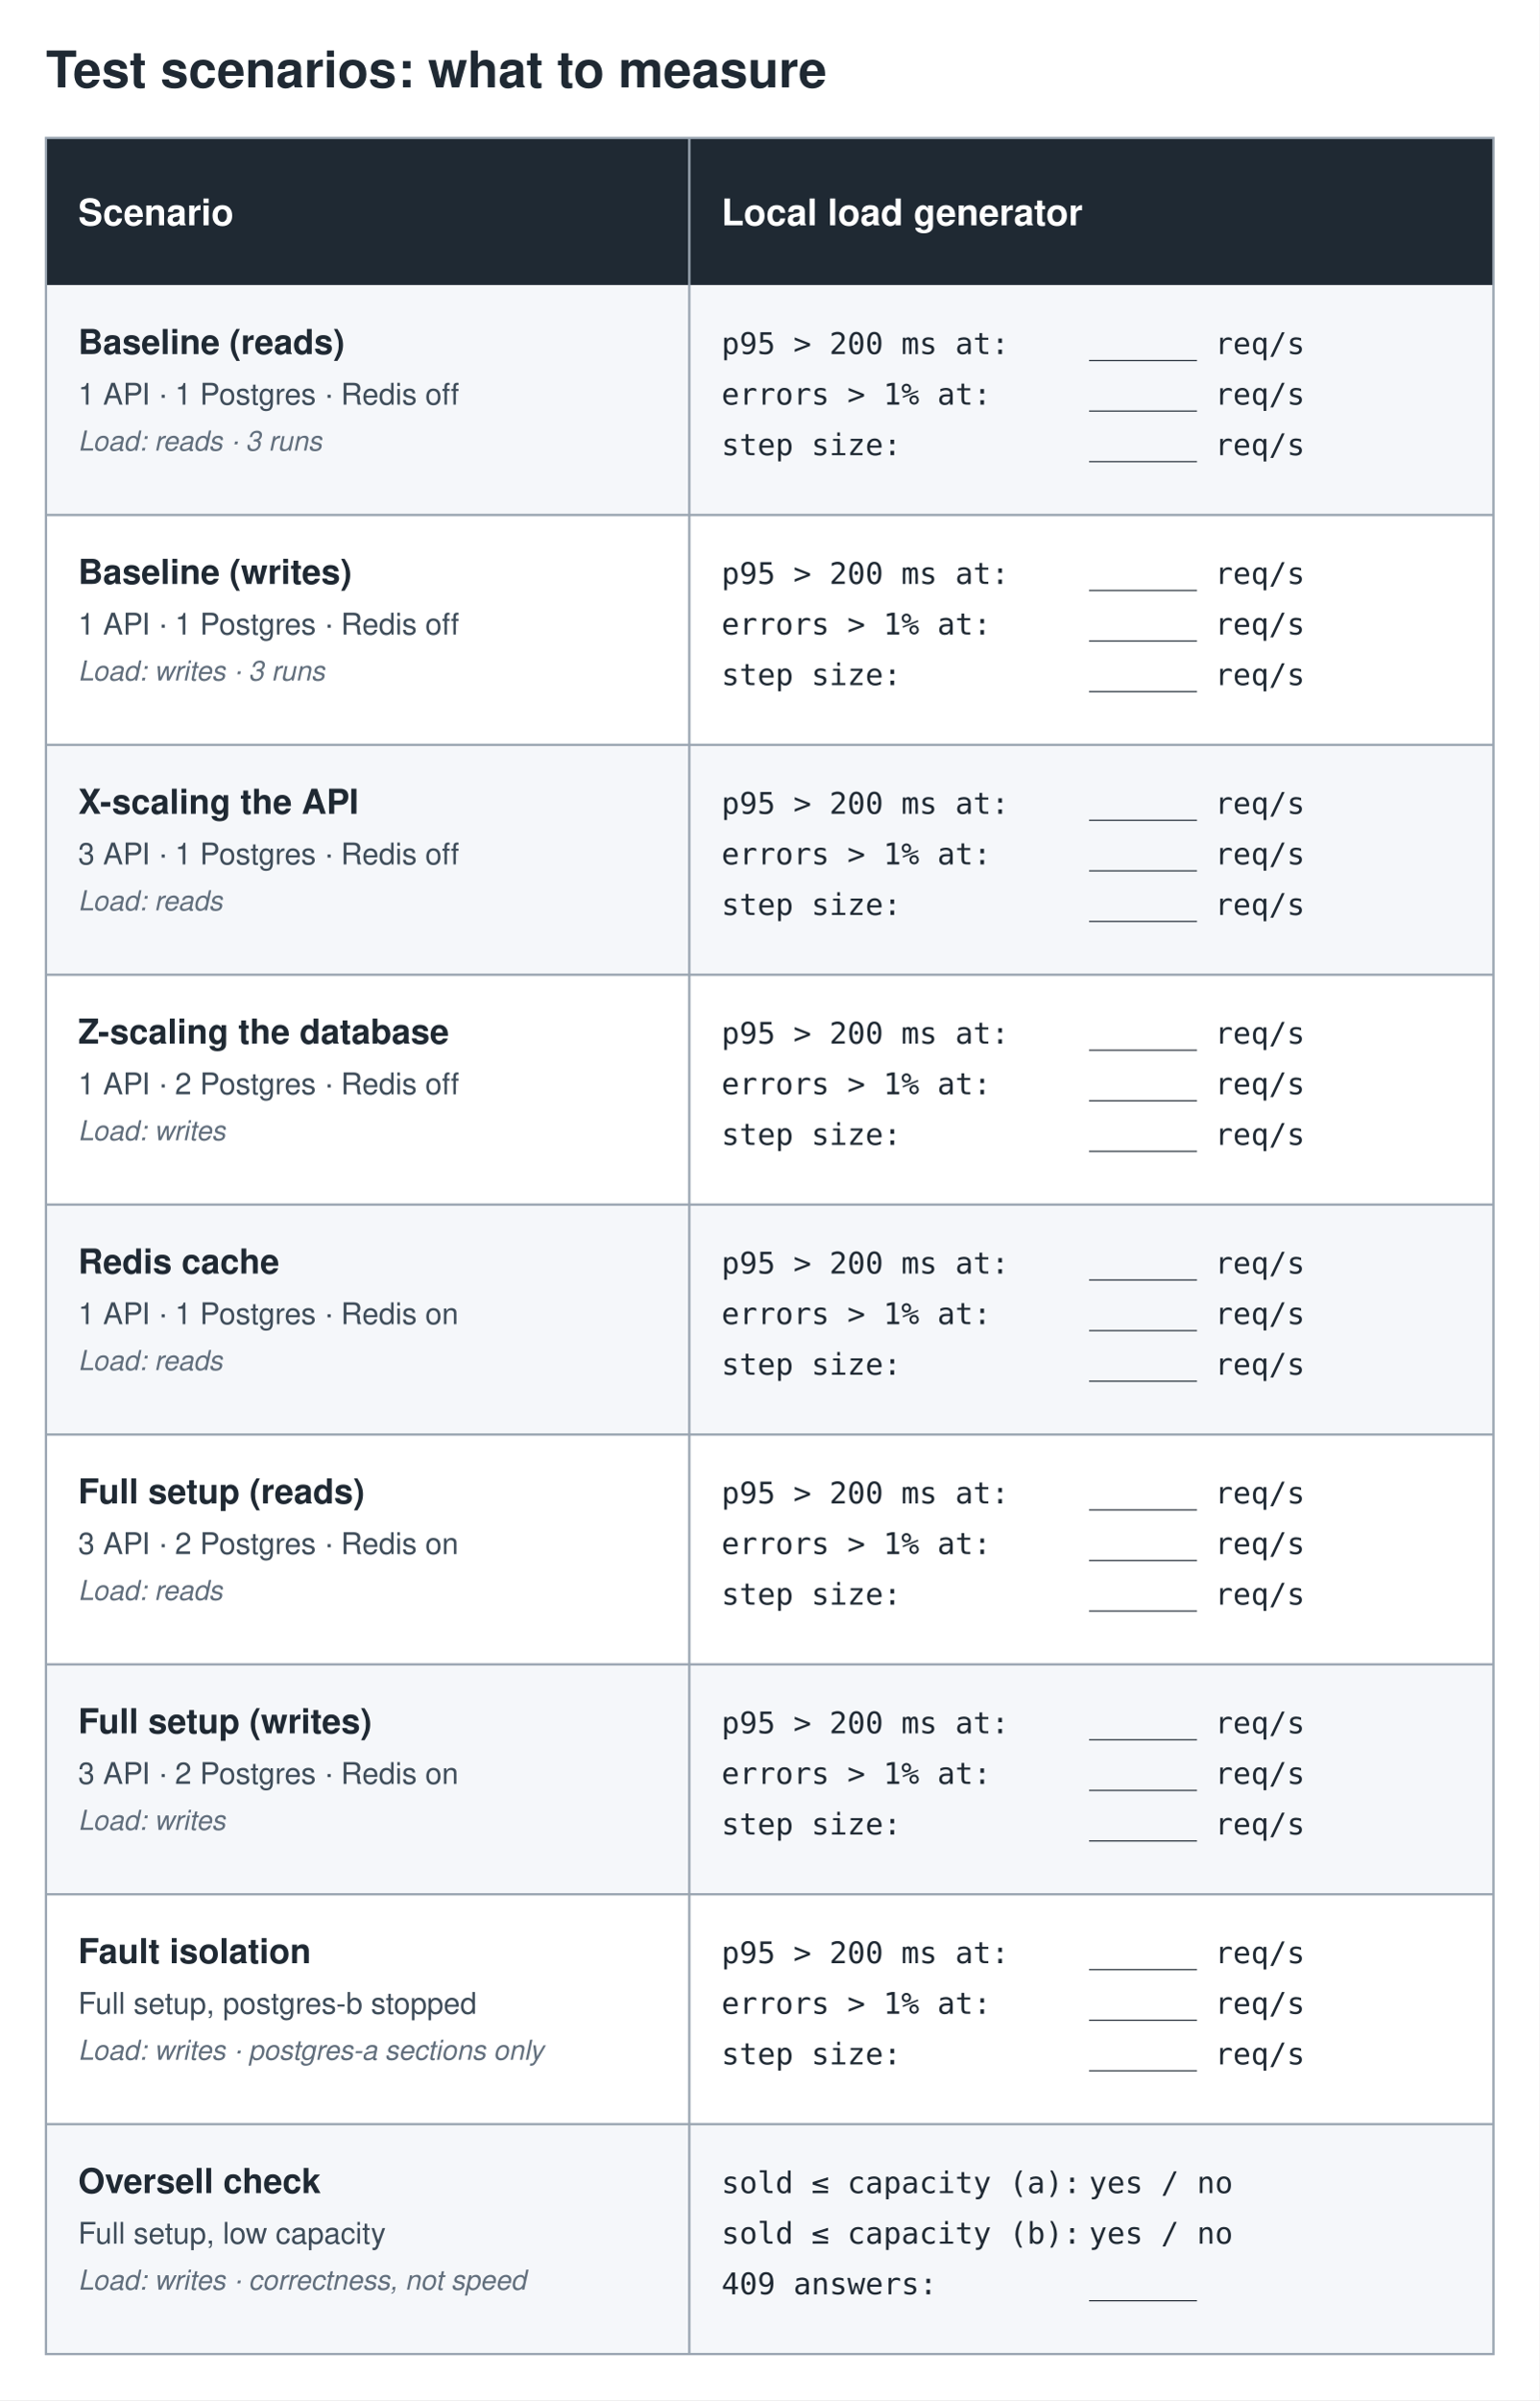
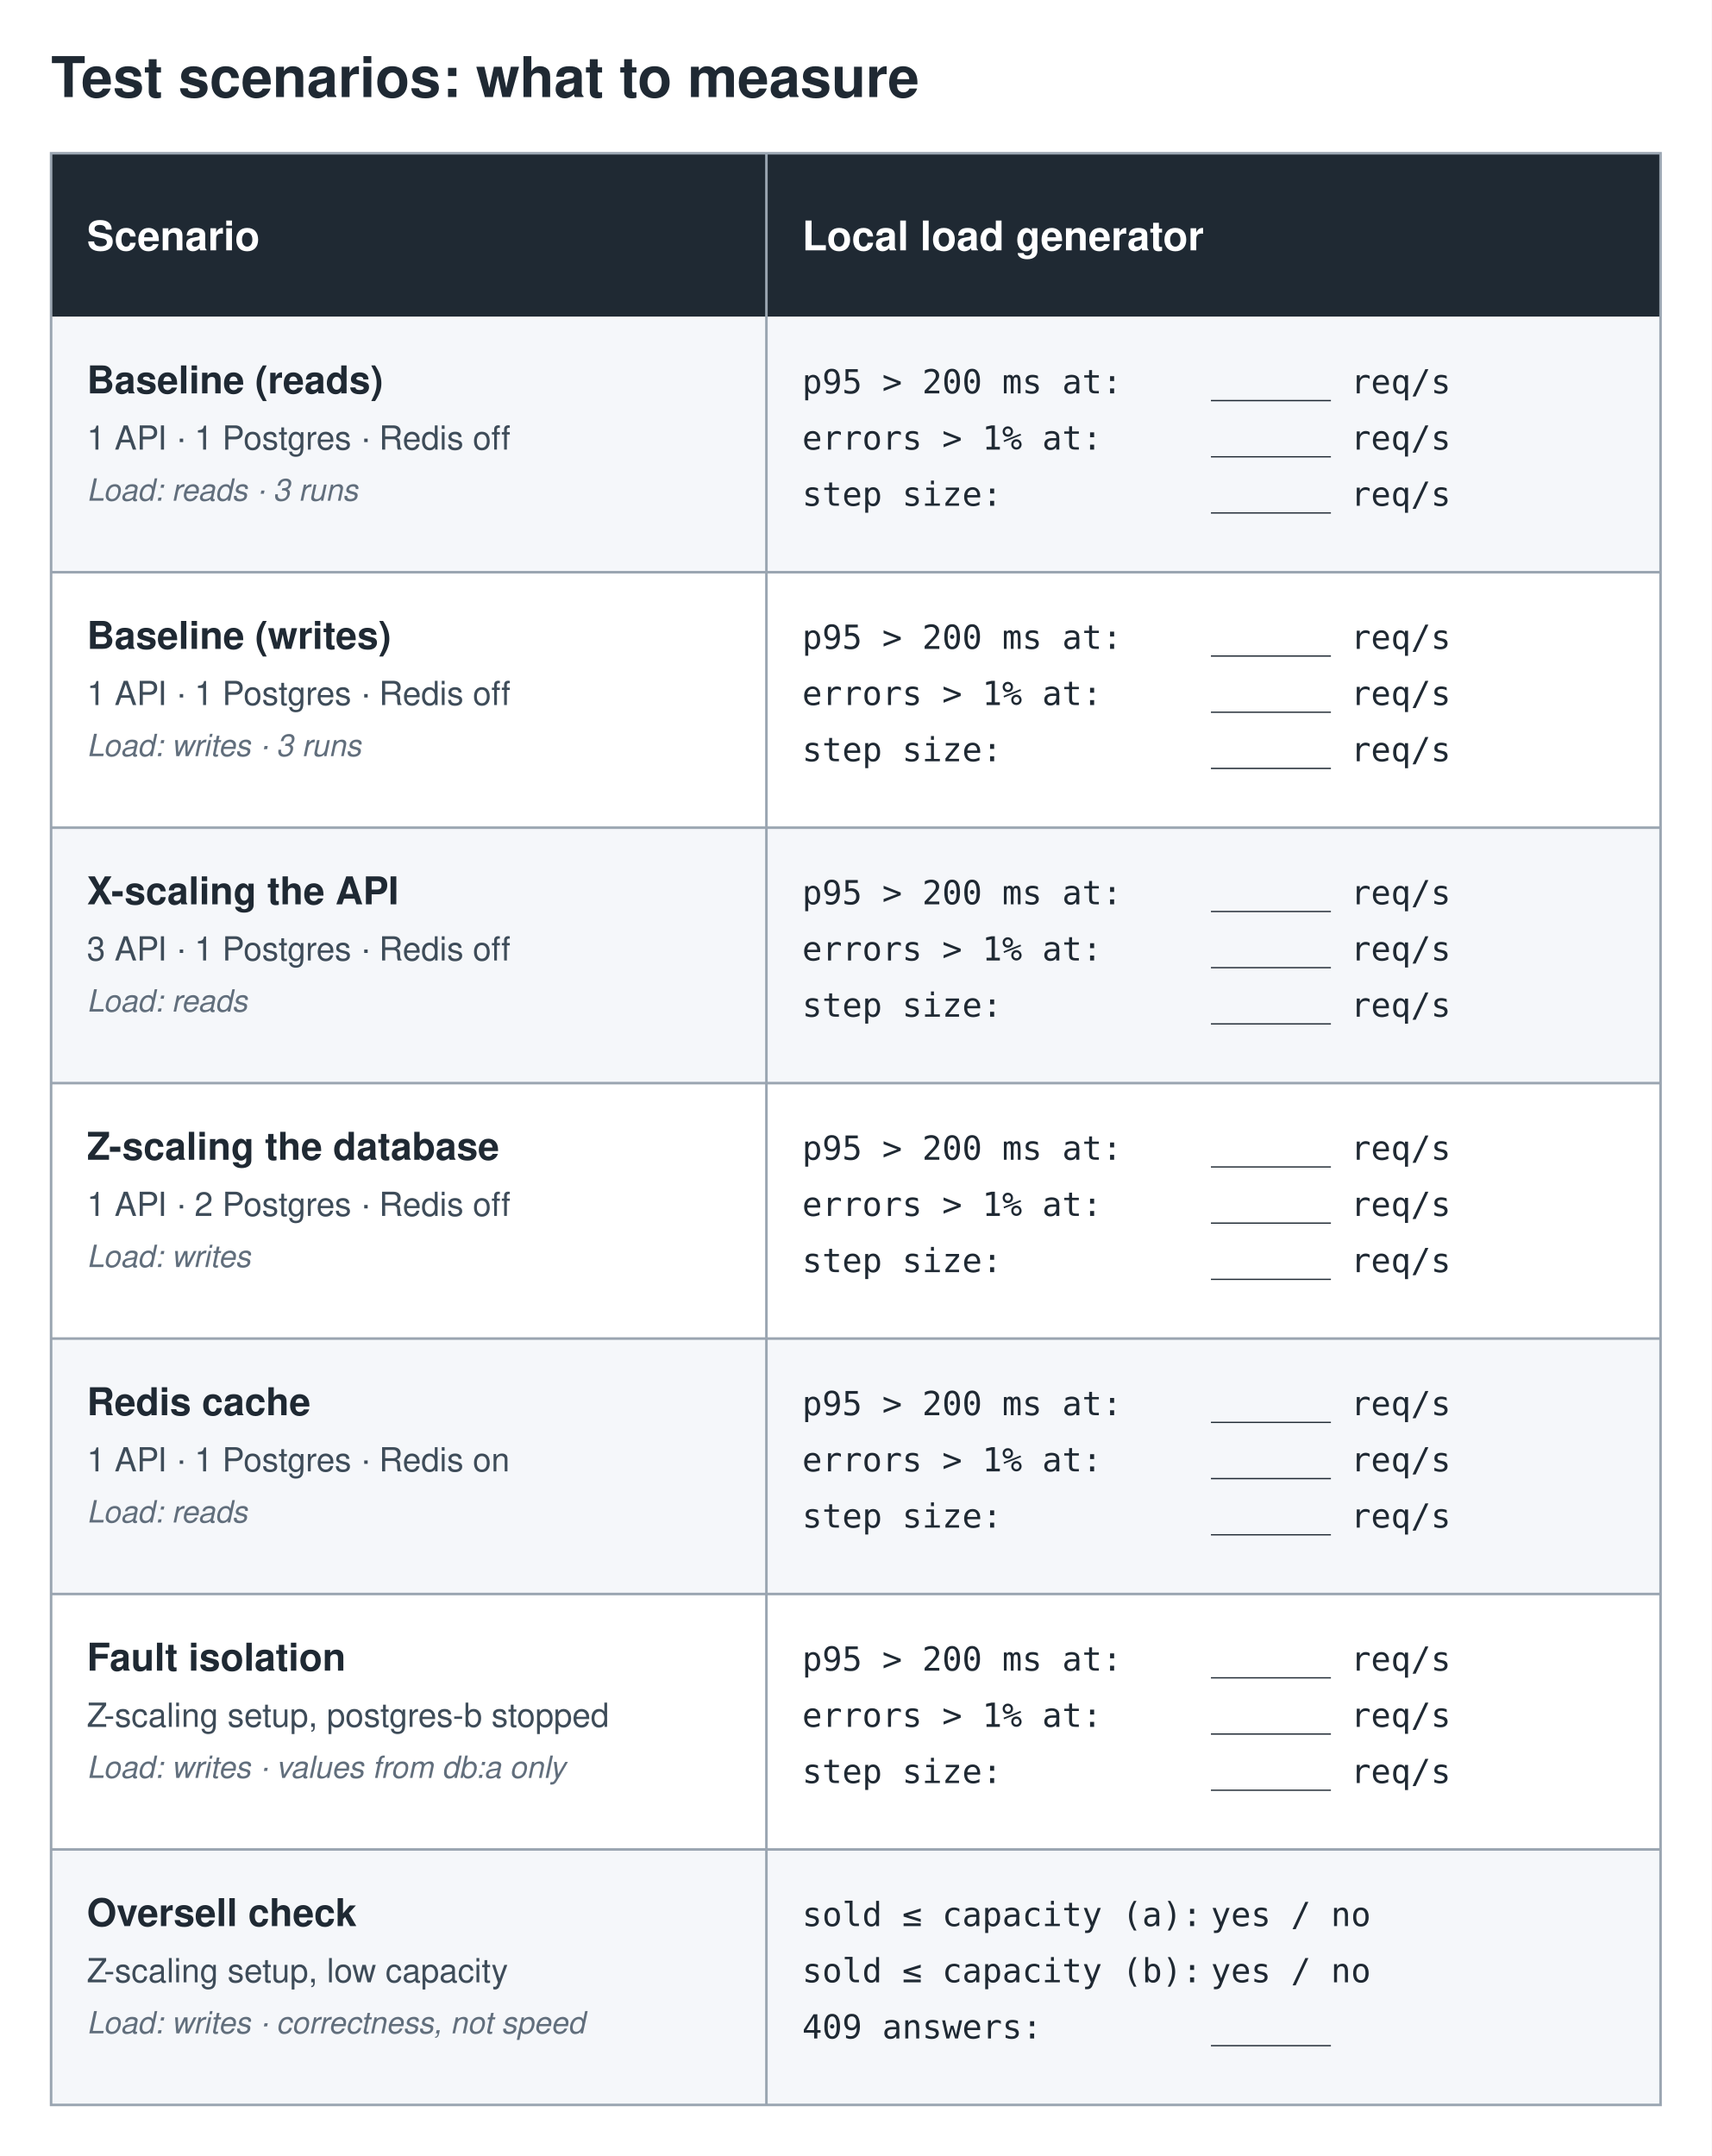
- <svg xmlns="http://www.w3.org/2000/svg" width="670" height="1044" viewBox="0 0 670 1044" font-family="Segoe UI, Helvetica, Arial, sans-serif">
-   <rect width="670" height="1044" fill="#ffffff" />
+ <svg xmlns="http://www.w3.org/2000/svg" width="670" height="844" viewBox="0 0 670 844" font-family="Segoe UI, Helvetica, Arial, sans-serif">
+   <rect width="670" height="844" fill="#ffffff" />
  <text x="20" y="38" font-size="22" font-weight="bold" fill="#1f2933">Test scenarios: what to measure</text>
  <rect x="20" y="60" width="630" height="64" fill="#1f2933" />
  <text x="34" y="98" font-size="16" font-weight="bold" fill="#ffffff">Scenario</text>
  <text x="314" y="98" font-size="16" font-weight="bold" fill="#ffffff">Local load generator</text>
  <rect x="20" y="124" width="630" height="100" fill="#f5f7fa" />
  <rect x="20" y="224" width="630" height="100" fill="#ffffff" />
  <rect x="20" y="324" width="630" height="100" fill="#f5f7fa" />
  <rect x="20" y="424" width="630" height="100" fill="#ffffff" />
  <rect x="20" y="524" width="630" height="100" fill="#f5f7fa" />
  <rect x="20" y="624" width="630" height="100" fill="#ffffff" />
  <rect x="20" y="724" width="630" height="100" fill="#f5f7fa" />
-   <rect x="20" y="824" width="630" height="100" fill="#ffffff" />
-   <rect x="20" y="924" width="630" height="100" fill="#f5f7fa" />
  <g stroke="#9aa5b1" stroke-width="1" fill="none">
-     <rect x="20" y="60" width="630" height="964" />
-     <line x1="300" y1="60" x2="300" y2="1024" />
+     <rect x="20" y="60" width="630" height="764" />
+     <line x1="300" y1="60" x2="300" y2="824" />
    <line x1="20" y1="224" x2="650" y2="224" />
    <line x1="20" y1="324" x2="650" y2="324" />
    <line x1="20" y1="424" x2="650" y2="424" />
    <line x1="20" y1="524" x2="650" y2="524" />
    <line x1="20" y1="624" x2="650" y2="624" />
    <line x1="20" y1="724" x2="650" y2="724" />
-     <line x1="20" y1="824" x2="650" y2="824" />
-     <line x1="20" y1="924" x2="650" y2="924" />
  </g>
  <text x="34" y="154" font-size="15" font-weight="bold" fill="#1f2933">Baseline (reads)</text>
  <text x="34" y="176" font-size="13" fill="#3e4c59">1 API · 1 Postgres · Redis off</text>
  <text x="34" y="196" font-size="12" font-style="italic" fill="#616e7c">Load: reads · 3 runs</text>
  <g font-family="Consolas, Menlo, monospace" font-size="13" fill="#1f2933">
    <text x="314" y="154">p95 &gt; 200 ms at:</text>
    <text x="474" y="154">______ req/s</text>
    <text x="314" y="176">errors &gt; 1% at:</text>
    <text x="474" y="176">______ req/s</text>
    <text x="314" y="198">step size:</text>
    <text x="474" y="198">______ req/s</text>
  </g>
  <text x="34" y="254" font-size="15" font-weight="bold" fill="#1f2933">Baseline (writes)</text>
  <text x="34" y="276" font-size="13" fill="#3e4c59">1 API · 1 Postgres · Redis off</text>
  <text x="34" y="296" font-size="12" font-style="italic" fill="#616e7c">Load: writes · 3 runs</text>
  <g font-family="Consolas, Menlo, monospace" font-size="13" fill="#1f2933">
    <text x="314" y="254">p95 &gt; 200 ms at:</text>
    <text x="474" y="254">______ req/s</text>
    <text x="314" y="276">errors &gt; 1% at:</text>
    <text x="474" y="276">______ req/s</text>
    <text x="314" y="298">step size:</text>
    <text x="474" y="298">______ req/s</text>
  </g>
  <text x="34" y="354" font-size="15" font-weight="bold" fill="#1f2933">X-scaling the API</text>
  <text x="34" y="376" font-size="13" fill="#3e4c59">3 API · 1 Postgres · Redis off</text>
  <text x="34" y="396" font-size="12" font-style="italic" fill="#616e7c">Load: reads</text>
  <g font-family="Consolas, Menlo, monospace" font-size="13" fill="#1f2933">
    <text x="314" y="354">p95 &gt; 200 ms at:</text>
    <text x="474" y="354">______ req/s</text>
    <text x="314" y="376">errors &gt; 1% at:</text>
    <text x="474" y="376">______ req/s</text>
    <text x="314" y="398">step size:</text>
    <text x="474" y="398">______ req/s</text>
  </g>
  <text x="34" y="454" font-size="15" font-weight="bold" fill="#1f2933">Z-scaling the database</text>
  <text x="34" y="476" font-size="13" fill="#3e4c59">1 API · 2 Postgres · Redis off</text>
  <text x="34" y="496" font-size="12" font-style="italic" fill="#616e7c">Load: writes</text>
  <g font-family="Consolas, Menlo, monospace" font-size="13" fill="#1f2933">
    <text x="314" y="454">p95 &gt; 200 ms at:</text>
    <text x="474" y="454">______ req/s</text>
    <text x="314" y="476">errors &gt; 1% at:</text>
    <text x="474" y="476">______ req/s</text>
    <text x="314" y="498">step size:</text>
    <text x="474" y="498">______ req/s</text>
  </g>
  <text x="34" y="554" font-size="15" font-weight="bold" fill="#1f2933">Redis cache</text>
  <text x="34" y="576" font-size="13" fill="#3e4c59">1 API · 1 Postgres · Redis on</text>
  <text x="34" y="596" font-size="12" font-style="italic" fill="#616e7c">Load: reads</text>
  <g font-family="Consolas, Menlo, monospace" font-size="13" fill="#1f2933">
    <text x="314" y="554">p95 &gt; 200 ms at:</text>
    <text x="474" y="554">______ req/s</text>
    <text x="314" y="576">errors &gt; 1% at:</text>
    <text x="474" y="576">______ req/s</text>
    <text x="314" y="598">step size:</text>
    <text x="474" y="598">______ req/s</text>
  </g>
-   <text x="34" y="654" font-size="15" font-weight="bold" fill="#1f2933">Full setup (reads)</text>
-   <text x="34" y="676" font-size="13" fill="#3e4c59">3 API · 2 Postgres · Redis on</text>
-   <text x="34" y="696" font-size="12" font-style="italic" fill="#616e7c">Load: reads</text>
+   <text x="34" y="654" font-size="15" font-weight="bold" fill="#1f2933">Fault isolation</text>
+   <text x="34" y="676" font-size="13" fill="#3e4c59">Z-scaling setup, postgres-b stopped</text>
+   <text x="34" y="696" font-size="12" font-style="italic" fill="#616e7c">Load: writes · values from db:a only</text>
  <g font-family="Consolas, Menlo, monospace" font-size="13" fill="#1f2933">
    <text x="314" y="654">p95 &gt; 200 ms at:</text>
    <text x="474" y="654">______ req/s</text>
    <text x="314" y="676">errors &gt; 1% at:</text>
    <text x="474" y="676">______ req/s</text>
    <text x="314" y="698">step size:</text>
    <text x="474" y="698">______ req/s</text>
  </g>
-   <text x="34" y="754" font-size="15" font-weight="bold" fill="#1f2933">Full setup (writes)</text>
-   <text x="34" y="776" font-size="13" fill="#3e4c59">3 API · 2 Postgres · Redis on</text>
-   <text x="34" y="796" font-size="12" font-style="italic" fill="#616e7c">Load: writes</text>
+   <text x="34" y="754" font-size="15" font-weight="bold" fill="#1f2933">Oversell check</text>
+   <text x="34" y="776" font-size="13" fill="#3e4c59">Z-scaling setup, low capacity</text>
+   <text x="34" y="796" font-size="12" font-style="italic" fill="#616e7c">Load: writes · correctness, not speed</text>
  <g font-family="Consolas, Menlo, monospace" font-size="13" fill="#1f2933">
-     <text x="314" y="754">p95 &gt; 200 ms at:</text>
-     <text x="474" y="754">______ req/s</text>
-     <text x="314" y="776">errors &gt; 1% at:</text>
-     <text x="474" y="776">______ req/s</text>
-     <text x="314" y="798">step size:</text>
-     <text x="474" y="798">______ req/s</text>
-   </g>
-   <text x="34" y="854" font-size="15" font-weight="bold" fill="#1f2933">Fault isolation</text>
-   <text x="34" y="876" font-size="13" fill="#3e4c59">Full setup, postgres-b stopped</text>
-   <text x="34" y="896" font-size="12" font-style="italic" fill="#616e7c">Load: writes · postgres-a sections only</text>
-   <g font-family="Consolas, Menlo, monospace" font-size="13" fill="#1f2933">
-     <text x="314" y="854">p95 &gt; 200 ms at:</text>
-     <text x="474" y="854">______ req/s</text>
-     <text x="314" y="876">errors &gt; 1% at:</text>
-     <text x="474" y="876">______ req/s</text>
-     <text x="314" y="898">step size:</text>
-     <text x="474" y="898">______ req/s</text>
-   </g>
-   <text x="34" y="954" font-size="15" font-weight="bold" fill="#1f2933">Oversell check</text>
-   <text x="34" y="976" font-size="13" fill="#3e4c59">Full setup, low capacity</text>
-   <text x="34" y="996" font-size="12" font-style="italic" fill="#616e7c">Load: writes · correctness, not speed</text>
-   <g font-family="Consolas, Menlo, monospace" font-size="13" fill="#1f2933">
-     <text x="314" y="954">sold ≤ capacity (a):</text>
-     <text x="474" y="954">yes / no</text>
-     <text x="314" y="976">sold ≤ capacity (b):</text>
-     <text x="474" y="976">yes / no</text>
-     <text x="314" y="998">409 answers:</text>
-     <text x="474" y="998">______</text>
+     <text x="314" y="754">sold ≤ capacity (a):</text>
+     <text x="474" y="754">yes / no</text>
+     <text x="314" y="776">sold ≤ capacity (b):</text>
+     <text x="474" y="776">yes / no</text>
+     <text x="314" y="798">409 answers:</text>
+     <text x="474" y="798">______</text>
  </g>
</svg>
